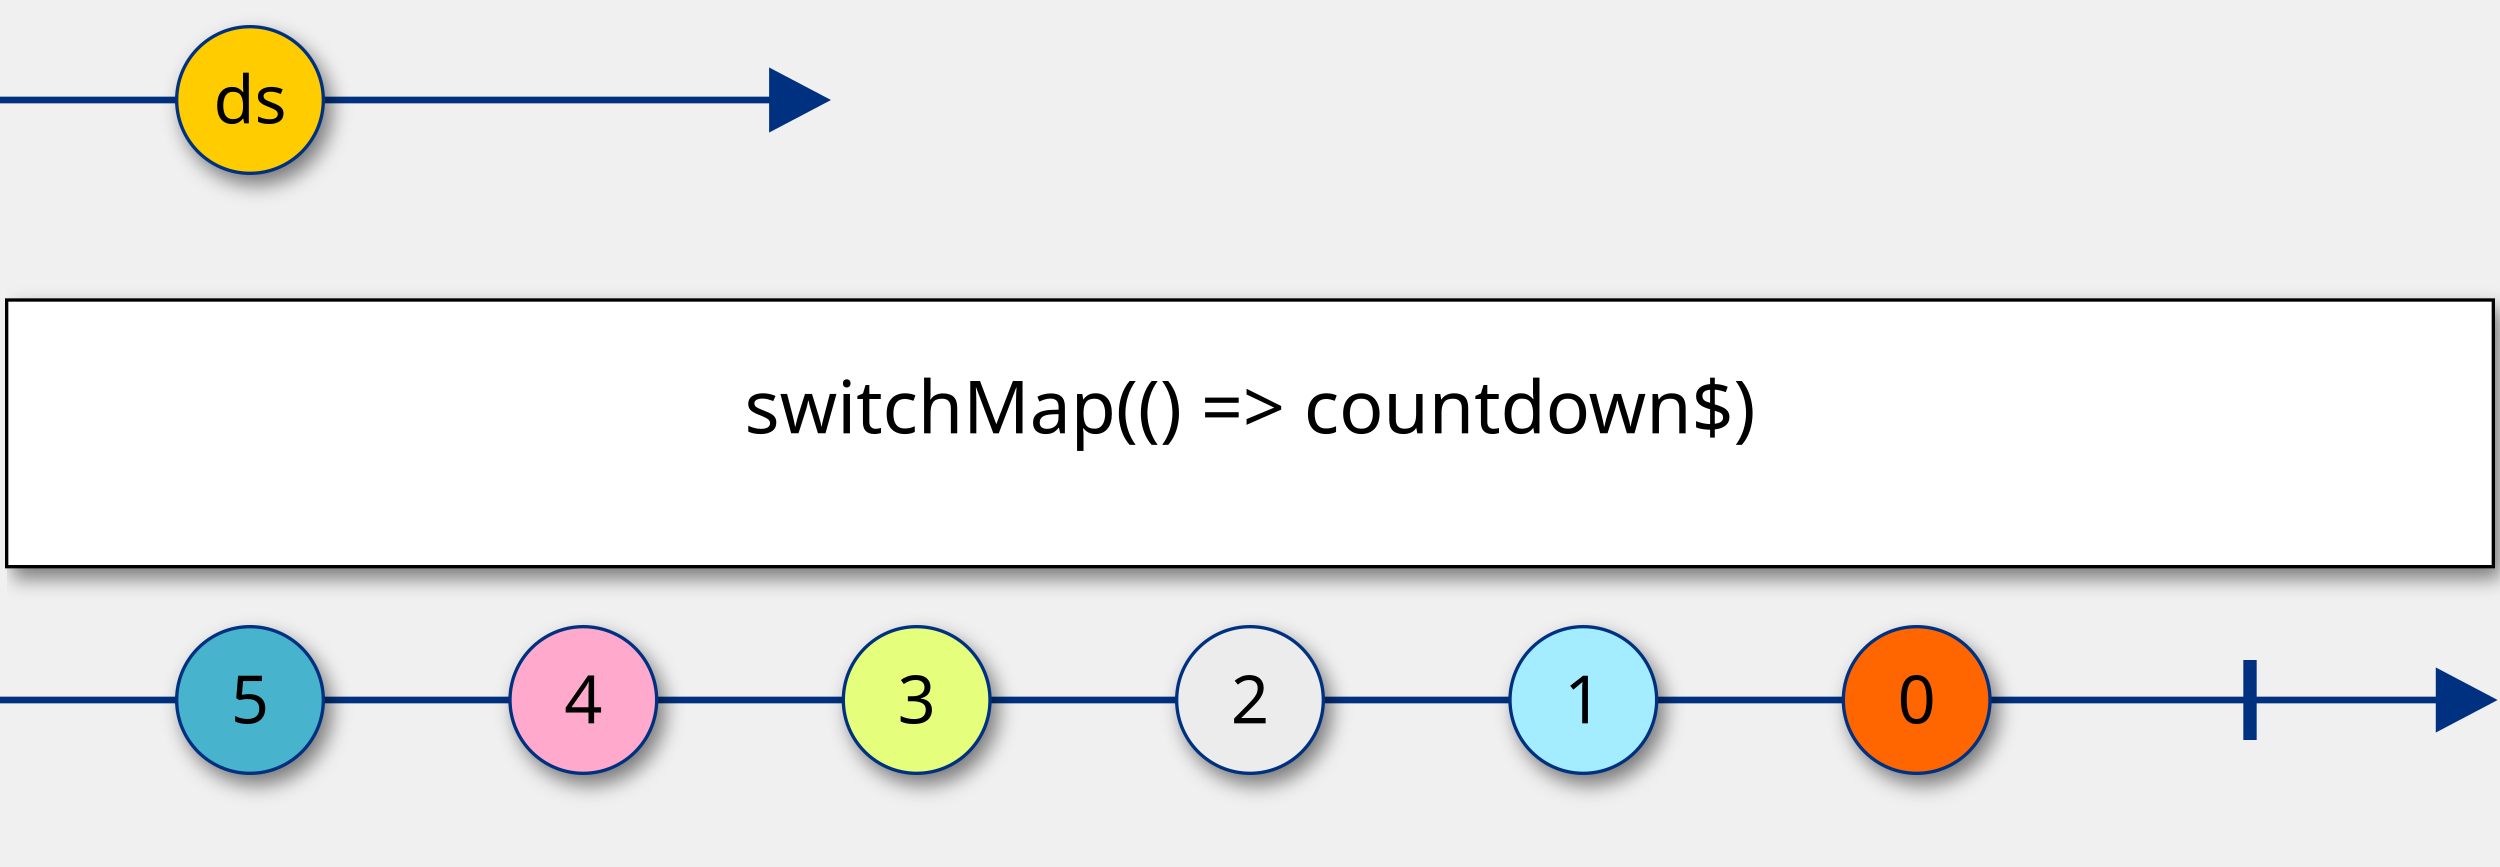
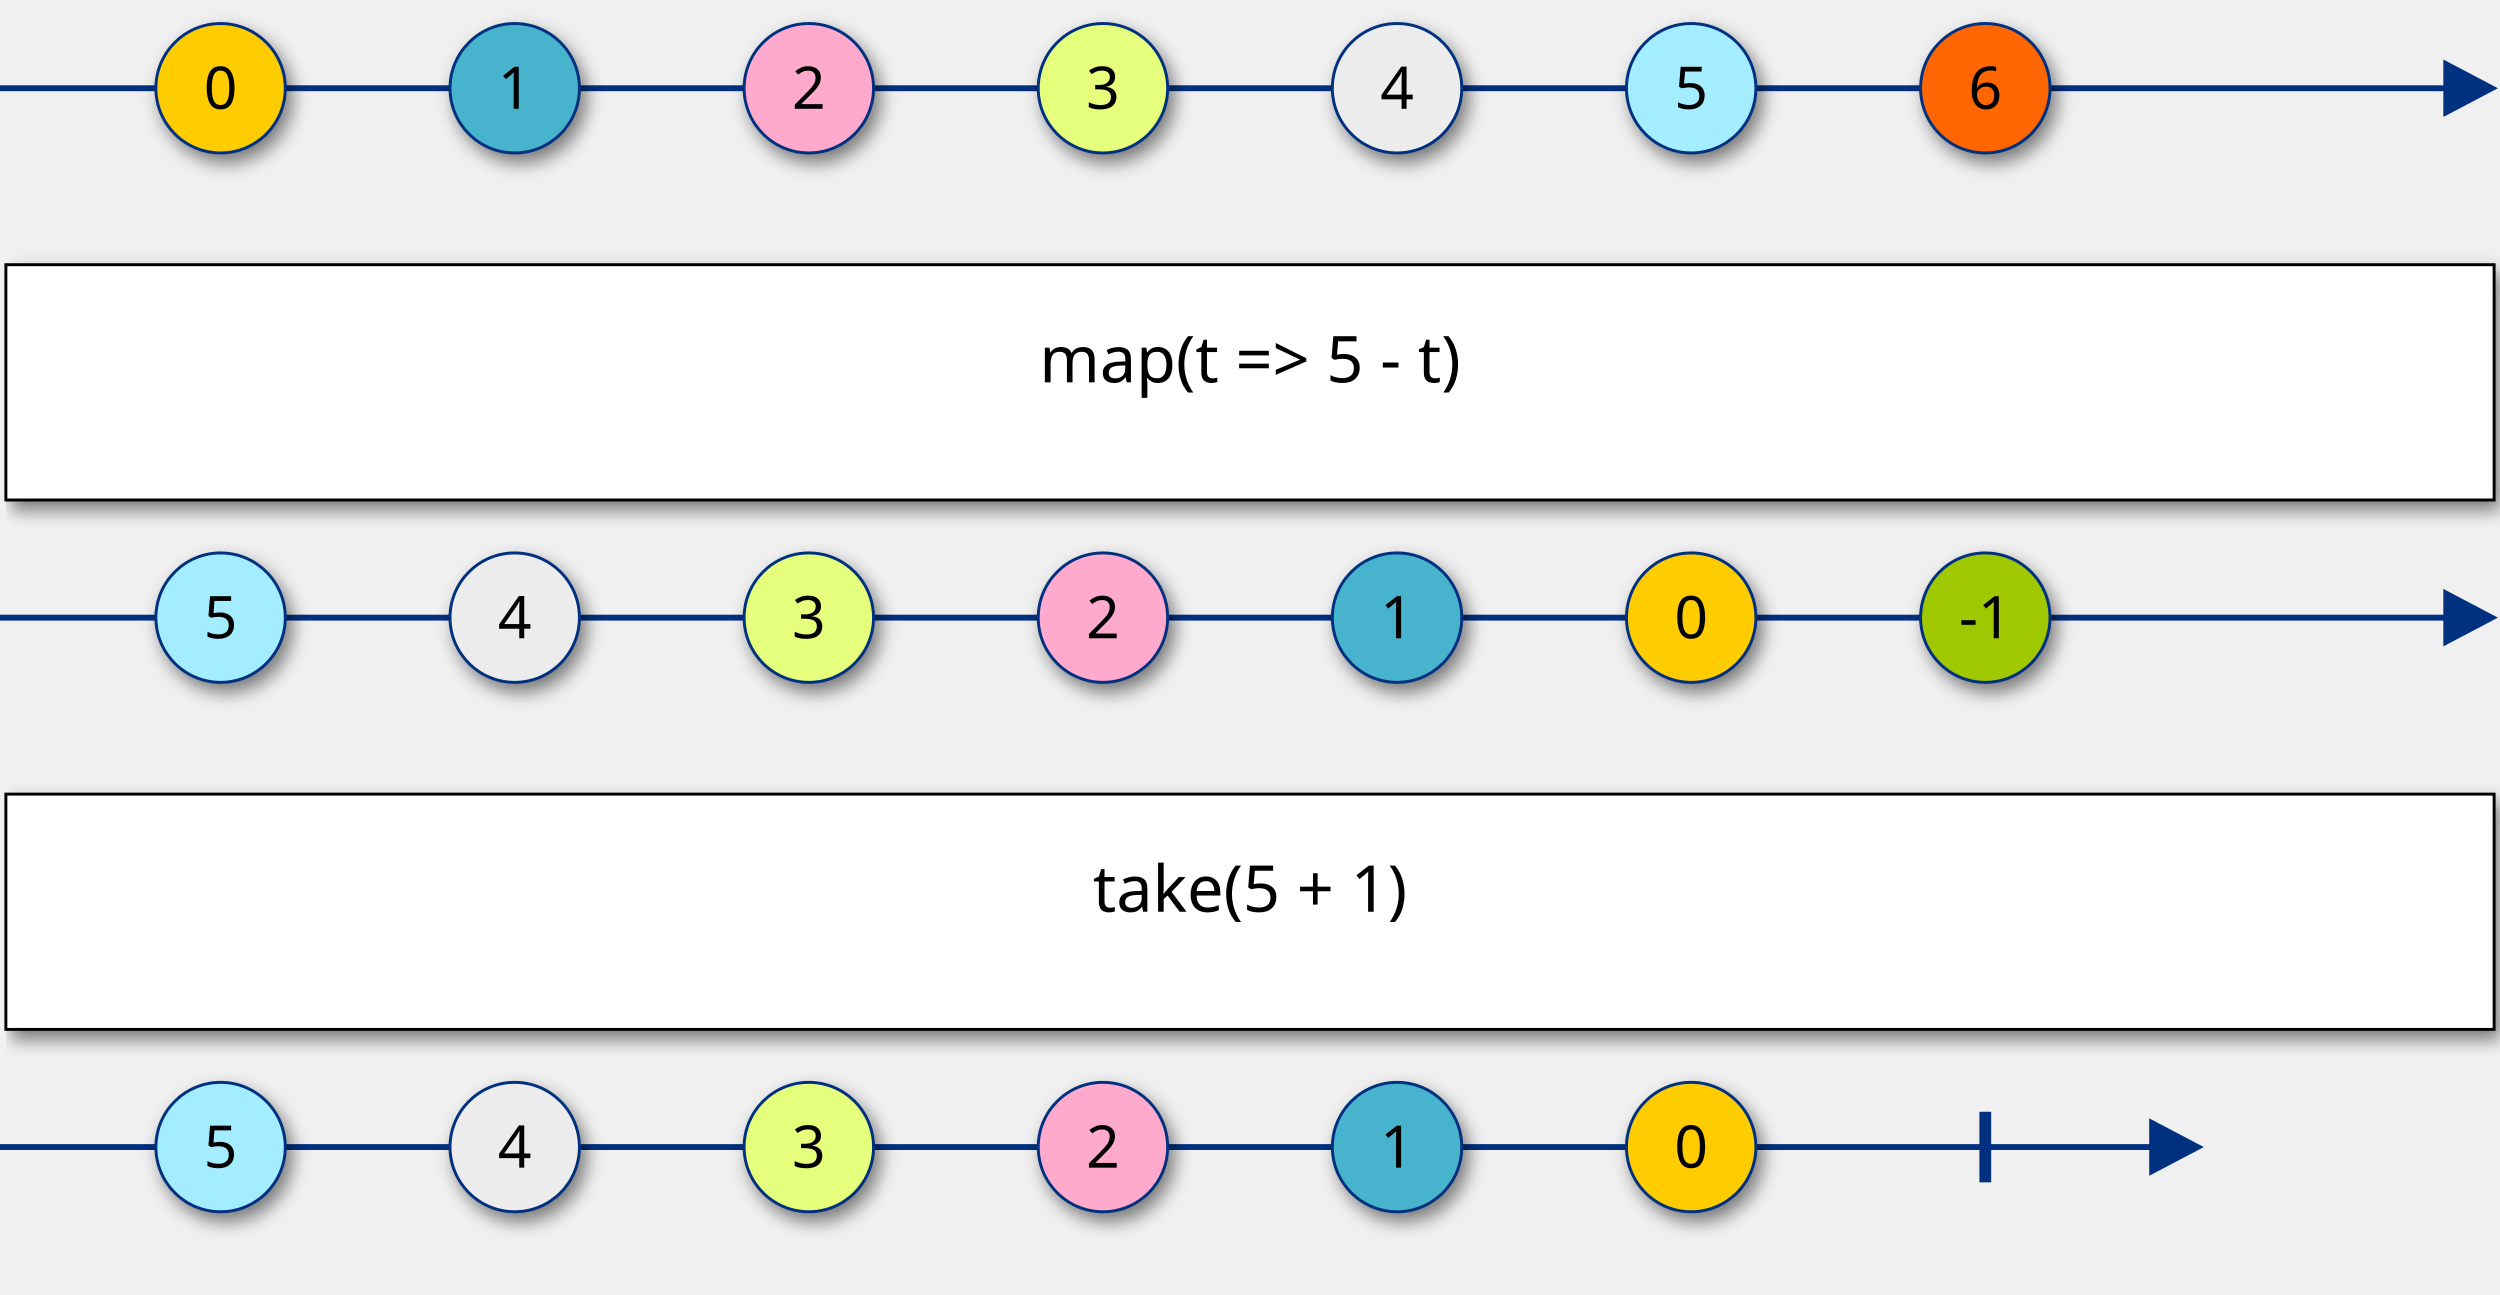
- <svg xmlns="http://www.w3.org/2000/svg" width="750.0px" height="260.0px" viewBox="0 0 750.0 260.0 " id="svg2" version="1.1">
+ <svg xmlns="http://www.w3.org/2000/svg" width="850.0px" height="440.0px" viewBox="0 0 850.0 440.0 " id="svg2" version="1.1">
  <defs id="defs4">
    <filter style="color-interpolation-filters:sRGB;" id="filter3443" x="-25%" y="-25%" width="150%" height="150%">
      <feFlood flood-opacity="0.498" flood-color="rgb(0,0,0)" result="flood" id="feFlood3445" />
      <feComposite in="flood" in2="SourceGraphic" operator="in" result="composite1" id="feComposite3447" />
      <feGaussianBlur in="composite1" stdDeviation="3" result="blur" id="feGaussianBlur3449" />
      <feOffset dx="2" dy="3" result="offset" id="feOffset3451" />
      <feComposite in="SourceGraphic" in2="offset" operator="over" result="composite2" id="feComposite3453" />
    </filter>
    <marker orient="auto" refY="0.0" refX="0.0" id="Arrow1Lend" style="overflow:visible;">
      <path d="M -3.0,0.0 L -3.0,-5.0 L -12.5,0.0 L -3.0,5.0 L -3.0,0.0 z " style="fill-rule:evenodd;stroke:#003080;stroke-width:1pt;stroke-opacity:1;fill:#003080;fill-opacity:1" transform="scale(0.8) rotate(180) translate(12.5,0)" />
    </marker>
  </defs>
-   <g id="source_939575f5fb783c494a9836f446270b69" transform="rotate(0 0.0 30) translate(0.0,30)">
-     <path style="fill:none;fill-rule:evenodd;stroke:#003080;stroke-width:2px;marker-end:url(#Arrow1Lend)" d="m 0,0 247.0,0" />
+   <g id="source_fd55d1335bf8ccf8e1f72e2f73c0e42d" transform="rotate(0 0.0 30) translate(0.0,30)">
+     <path style="fill:none;fill-rule:evenodd;stroke:#003080;stroke-width:2px;marker-end:url(#Arrow1Lend)" d="m 0,0 847.0,0" />
    <g style="filter:url(#filter3443)">
      <circle r="22" cy="0" cx="75.0" style="opacity:1;fill:#ffcc00;fill-opacity:1;stroke:#003080;stroke-width:1px;" />
-       <text y="7" x="75.0" style="font-size:20px;font-family:sans-serif;text-align:center;text-anchor:middle;fill:#000000;" xml:space="preserve">ds</text>
+       <text y="7" x="75.0" style="font-size:20px;font-family:sans-serif;text-align:center;text-anchor:middle;fill:#000000;" xml:space="preserve">0</text>
+     </g>
+     <g style="filter:url(#filter3443)">
+       <circle r="22" cy="0" cx="175.0" style="opacity:1;fill:#48b3cd;fill-opacity:1;stroke:#003080;stroke-width:1px;" />
+       <text y="7" x="175.0" style="font-size:20px;font-family:sans-serif;text-align:center;text-anchor:middle;fill:#000000;" xml:space="preserve">1</text>
+     </g>
+     <g style="filter:url(#filter3443)">
+       <circle r="22" cy="0" cx="275.0" style="opacity:1;fill:#ffaacc;fill-opacity:1;stroke:#003080;stroke-width:1px;" />
+       <text y="7" x="275.0" style="font-size:20px;font-family:sans-serif;text-align:center;text-anchor:middle;fill:#000000;" xml:space="preserve">2</text>
+     </g>
+     <g style="filter:url(#filter3443)">
+       <circle r="22" cy="0" cx="375.0" style="opacity:1;fill:#e5ff7c;fill-opacity:1;stroke:#003080;stroke-width:1px;" />
+       <text y="7" x="375.0" style="font-size:20px;font-family:sans-serif;text-align:center;text-anchor:middle;fill:#000000;" xml:space="preserve">3</text>
+     </g>
+     <g style="filter:url(#filter3443)">
+       <circle r="22" cy="0" cx="475.0" style="opacity:1;fill:#ececec;fill-opacity:1;stroke:#003080;stroke-width:1px;" />
+       <text y="7" x="475.0" style="font-size:20px;font-family:sans-serif;text-align:center;text-anchor:middle;fill:#000000;" xml:space="preserve">4</text>
+     </g>
+     <g style="filter:url(#filter3443)">
+       <circle r="22" cy="0" cx="575.0" style="opacity:1;fill:#a4ecff;fill-opacity:1;stroke:#003080;stroke-width:1px;" />
+       <text y="7" x="575.0" style="font-size:20px;font-family:sans-serif;text-align:center;text-anchor:middle;fill:#000000;" xml:space="preserve">5</text>
+     </g>
+     <g style="filter:url(#filter3443)">
+       <circle r="22" cy="0" cx="675.0" style="opacity:1;fill:#ff6600;fill-opacity:1;stroke:#003080;stroke-width:1px;" />
+       <text y="7" x="675.0" style="font-size:20px;font-family:sans-serif;text-align:center;text-anchor:middle;fill:#000000;" xml:space="preserve">6</text>
    </g>
  </g>
-   <g transform="translate(0 90.0)">
+   <g transform="translate(0 90)">
    <g style="filter:url(#filter3443)">
-       <rect x="2" y="0" width="746.0" height="80" style="opacity:1;fill:#ffffff;fill-opacity:1;stroke:#000000;stroke-width:1px;" />
-       <text x="375.0" y="40.0" style="font-size:22px;font-family:sans-serif;text-align:center;text-anchor:middle;fill:#000000;" xml:space="preserve">switchMap(() =&gt; countdown$)</text>
+       <rect x="2" y="0" width="846.0" height="80" style="opacity:1;fill:#ffffff;fill-opacity:1;stroke:#000000;stroke-width:1px;" />
+       <text x="425.0" y="40.0" style="font-size:22px;font-family:sans-serif;text-align:center;text-anchor:middle;fill:#000000;" xml:space="preserve">map(t =&gt; 5 - t)</text>
    </g>
-     <g id="operator_8f179793ec9249b8301df00bde10e9c1" transform="rotate(0 0.0 120) translate(0.0,120)">
-       <path style="fill:none;fill-rule:evenodd;stroke:#003080;stroke-width:2px;marker-end:url(#Arrow1Lend)" d="m 0,0 747.0,0" />
+     <g id="operator_a18851d1f12639af58e108bc67c20e79" transform="rotate(0 0.0 120) translate(0.0,120)">
+       <path style="fill:none;fill-rule:evenodd;stroke:#003080;stroke-width:2px;marker-end:url(#Arrow1Lend)" d="m 0,0 847.0,0" />
      <g style="filter:url(#filter3443)">
-         <circle r="22" cy="0" cx="75.0" style="opacity:1;fill:#48b3cd;fill-opacity:1;stroke:#003080;stroke-width:1px;" />
+         <circle r="22" cy="0" cx="75.0" style="opacity:1;fill:#a4ecff;fill-opacity:1;stroke:#003080;stroke-width:1px;" />
        <text y="7" x="75.0" style="font-size:20px;font-family:sans-serif;text-align:center;text-anchor:middle;fill:#000000;" xml:space="preserve">5</text>
      </g>
      <g style="filter:url(#filter3443)">
-         <circle r="22" cy="0" cx="175.0" style="opacity:1;fill:#ffaacc;fill-opacity:1;stroke:#003080;stroke-width:1px;" />
+         <circle r="22" cy="0" cx="175.0" style="opacity:1;fill:#ececec;fill-opacity:1;stroke:#003080;stroke-width:1px;" />
        <text y="7" x="175.0" style="font-size:20px;font-family:sans-serif;text-align:center;text-anchor:middle;fill:#000000;" xml:space="preserve">4</text>
      </g>
      <g style="filter:url(#filter3443)">
        <circle r="22" cy="0" cx="275.0" style="opacity:1;fill:#e5ff7c;fill-opacity:1;stroke:#003080;stroke-width:1px;" />
        <text y="7" x="275.0" style="font-size:20px;font-family:sans-serif;text-align:center;text-anchor:middle;fill:#000000;" xml:space="preserve">3</text>
      </g>
      <g style="filter:url(#filter3443)">
-         <circle r="22" cy="0" cx="375.0" style="opacity:1;fill:#ececec;fill-opacity:1;stroke:#003080;stroke-width:1px;" />
+         <circle r="22" cy="0" cx="375.0" style="opacity:1;fill:#ffaacc;fill-opacity:1;stroke:#003080;stroke-width:1px;" />
        <text y="7" x="375.0" style="font-size:20px;font-family:sans-serif;text-align:center;text-anchor:middle;fill:#000000;" xml:space="preserve">2</text>
      </g>
      <g style="filter:url(#filter3443)">
-         <circle r="22" cy="0" cx="475.0" style="opacity:1;fill:#a4ecff;fill-opacity:1;stroke:#003080;stroke-width:1px;" />
+         <circle r="22" cy="0" cx="475.0" style="opacity:1;fill:#48b3cd;fill-opacity:1;stroke:#003080;stroke-width:1px;" />
        <text y="7" x="475.0" style="font-size:20px;font-family:sans-serif;text-align:center;text-anchor:middle;fill:#000000;" xml:space="preserve">1</text>
      </g>
      <g style="filter:url(#filter3443)">
-         <circle r="22" cy="0" cx="575.0" style="opacity:1;fill:#ff6600;fill-opacity:1;stroke:#003080;stroke-width:1px;" />
+         <circle r="22" cy="0" cx="575.0" style="opacity:1;fill:#ffcc00;fill-opacity:1;stroke:#003080;stroke-width:1px;" />
+         <text y="7" x="575.0" style="font-size:20px;font-family:sans-serif;text-align:center;text-anchor:middle;fill:#000000;" xml:space="preserve">0</text>
+       </g>
+       <g style="filter:url(#filter3443)">
+         <circle r="22" cy="0" cx="675.0" style="opacity:1;fill:#a0c800;fill-opacity:1;stroke:#003080;stroke-width:1px;" />
+         <text y="7" x="675.0" style="font-size:20px;font-family:sans-serif;text-align:center;text-anchor:middle;fill:#000000;" xml:space="preserve">-1</text>
+       </g>
+     </g>
+   </g>
+   <g transform="translate(0 270.0)">
+     <g style="filter:url(#filter3443)">
+       <rect x="2" y="0" width="846.0" height="80" style="opacity:1;fill:#ffffff;fill-opacity:1;stroke:#000000;stroke-width:1px;" />
+       <text x="425.0" y="40.0" style="font-size:22px;font-family:sans-serif;text-align:center;text-anchor:middle;fill:#000000;" xml:space="preserve">take(5 + 1)</text>
+     </g>
+     <g id="operator_502d949ef6288b416ad15e913e407314" transform="rotate(0 0.0 120) translate(0.0,120)">
+       <path style="fill:none;fill-rule:evenodd;stroke:#003080;stroke-width:2px;marker-end:url(#Arrow1Lend)" d="m 0,0 747.0,0" />
+       <g style="filter:url(#filter3443)">
+         <circle r="22" cy="0" cx="75.0" style="opacity:1;fill:#a4ecff;fill-opacity:1;stroke:#003080;stroke-width:1px;" />
+         <text y="7" x="75.0" style="font-size:20px;font-family:sans-serif;text-align:center;text-anchor:middle;fill:#000000;" xml:space="preserve">5</text>
+       </g>
+       <g style="filter:url(#filter3443)">
+         <circle r="22" cy="0" cx="175.0" style="opacity:1;fill:#ececec;fill-opacity:1;stroke:#003080;stroke-width:1px;" />
+         <text y="7" x="175.0" style="font-size:20px;font-family:sans-serif;text-align:center;text-anchor:middle;fill:#000000;" xml:space="preserve">4</text>
+       </g>
+       <g style="filter:url(#filter3443)">
+         <circle r="22" cy="0" cx="275.0" style="opacity:1;fill:#e5ff7c;fill-opacity:1;stroke:#003080;stroke-width:1px;" />
+         <text y="7" x="275.0" style="font-size:20px;font-family:sans-serif;text-align:center;text-anchor:middle;fill:#000000;" xml:space="preserve">3</text>
+       </g>
+       <g style="filter:url(#filter3443)">
+         <circle r="22" cy="0" cx="375.0" style="opacity:1;fill:#ffaacc;fill-opacity:1;stroke:#003080;stroke-width:1px;" />
+         <text y="7" x="375.0" style="font-size:20px;font-family:sans-serif;text-align:center;text-anchor:middle;fill:#000000;" xml:space="preserve">2</text>
+       </g>
+       <g style="filter:url(#filter3443)">
+         <circle r="22" cy="0" cx="475.0" style="opacity:1;fill:#48b3cd;fill-opacity:1;stroke:#003080;stroke-width:1px;" />
+         <text y="7" x="475.0" style="font-size:20px;font-family:sans-serif;text-align:center;text-anchor:middle;fill:#000000;" xml:space="preserve">1</text>
+       </g>
+       <g style="filter:url(#filter3443)">
+         <circle r="22" cy="0" cx="575.0" style="opacity:1;fill:#ffcc00;fill-opacity:1;stroke:#003080;stroke-width:1px;" />
        <text y="7" x="575.0" style="font-size:20px;font-family:sans-serif;text-align:center;text-anchor:middle;fill:#000000;" xml:space="preserve">0</text>
      </g>
      <g>
        <path d="m 675.0,-12 0,24" style="fill:none;fill-rule:evenodd;stroke:#003080;stroke-width:4px;" />
      </g>
    </g>
  </g>
</svg>
